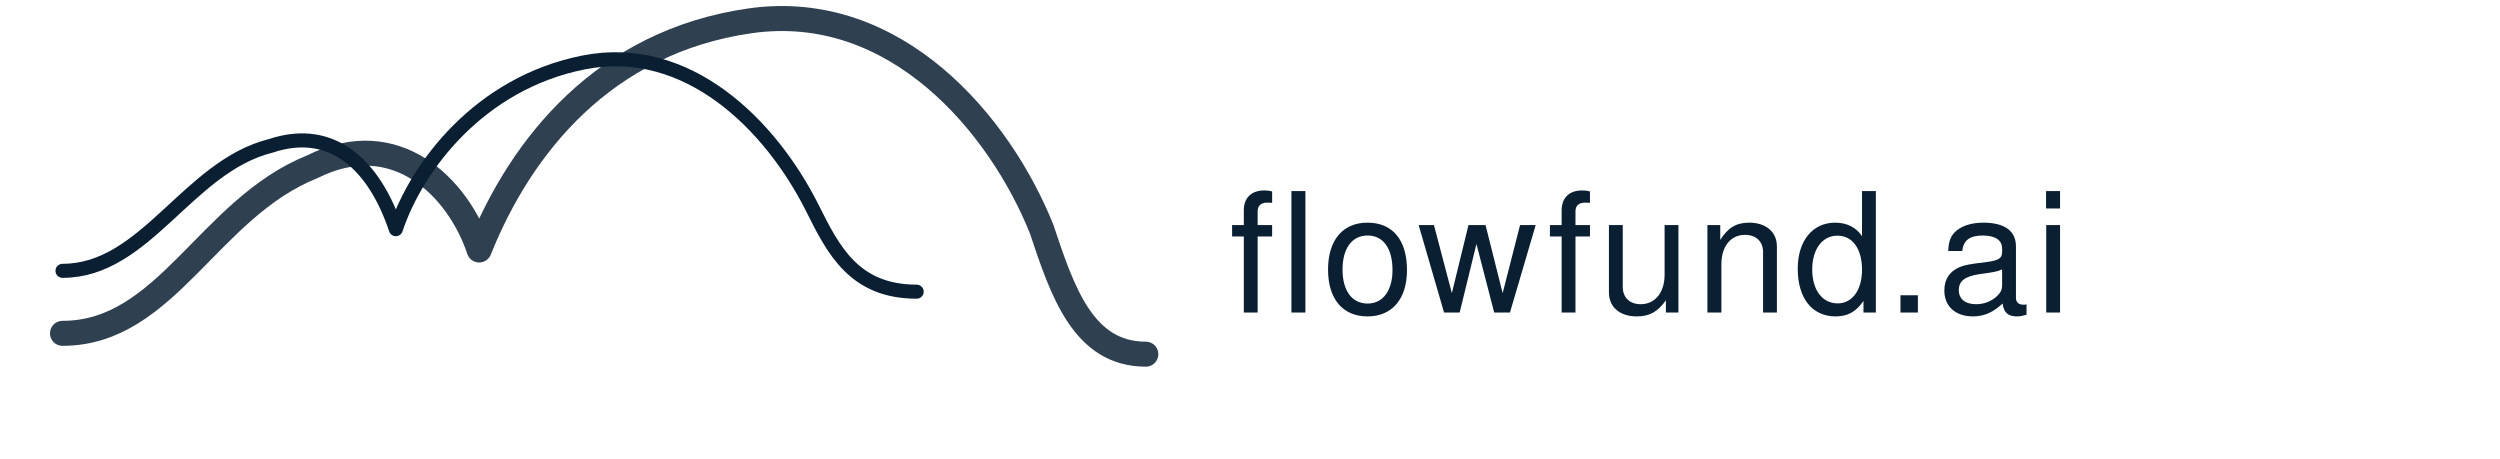
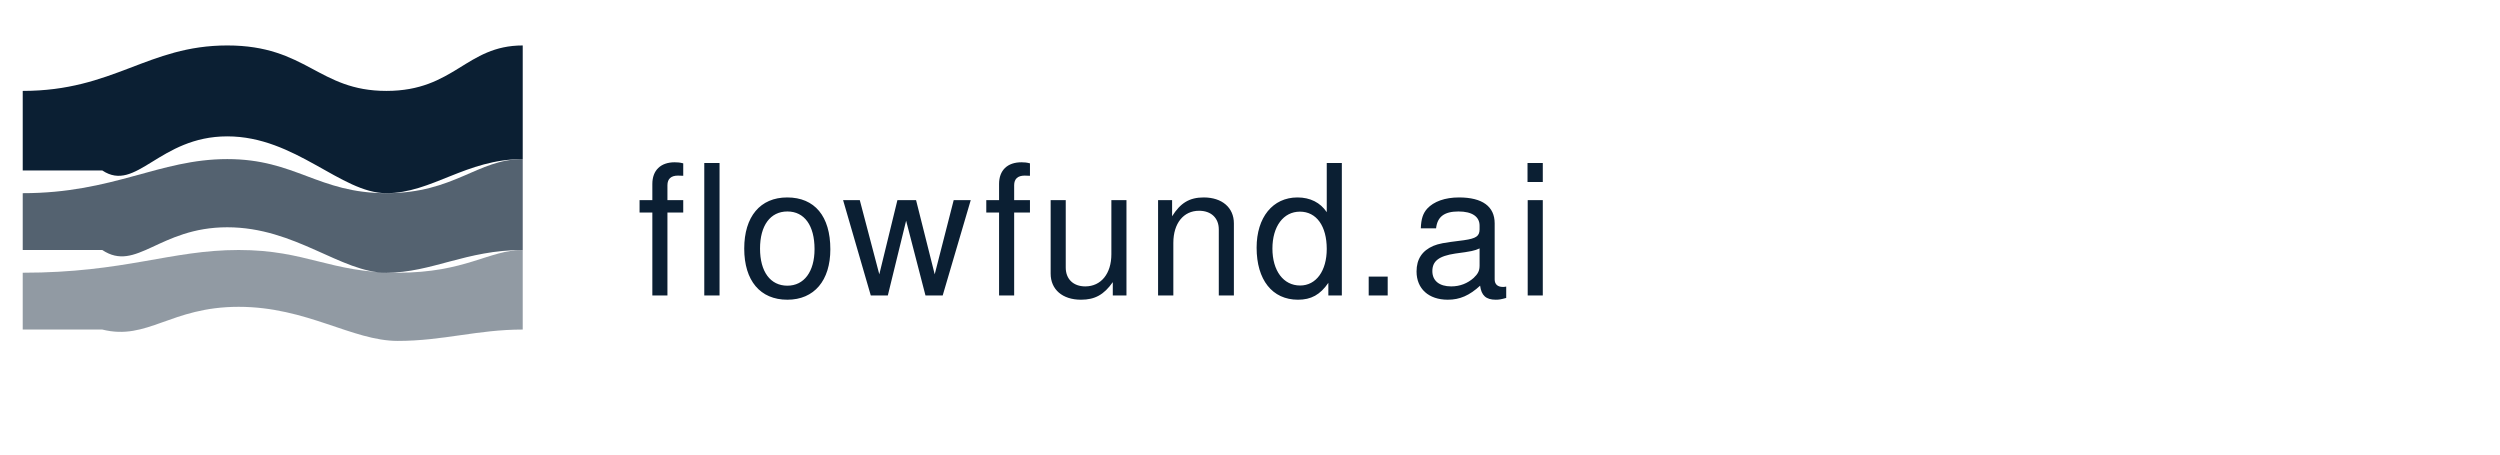
- <svg xmlns="http://www.w3.org/2000/svg" viewBox="0 0 240 44" role="img" aria-label="flowfund.ai">
-   <g fill="none" stroke="#0B1F33" stroke-linecap="round" stroke-linejoin="round">
-     <path stroke-width="1.35" d="M6 26 C14 26 18 16 26 14 C32 12 36 16 38 22 C40 16 46 8 56 6 C66 4 74 12 78 20 C80 24 82 28 88 28" />
-     <path stroke-width="2.4" opacity="0.85" d="M6 32 C16 32 20 20 30 16 C38 12 44 18 46 24 C50 14 58 4 72 2 C86 0 96 12 100 22 C102 28 104 34 110 34" />
+ <svg xmlns="http://www.w3.org/2000/svg" viewBox="0 0 220 40" role="img" aria-label="flowfund.ai">
+   <g transform="translate(0,4)">
+     <path fill="#0B1F33" d="M2 4 C10 4 13 0 20 0 S28 4 34 4 S41 0 46 0 L46 10 C41 10 38 13 34 13 S26 8 20 8 S12 13 9 11 L2 11 Z" />
+     <path fill="#0B1F33" opacity="0.7" d="M2 13 C10 13 14 10 20 10 S28 13 34 13 S42 10 46 10 L46 18 C41 18 38 20 34 20 S26 16 20 16 S12 20 9 18 L2 18 Z" />
+     <path fill="#0B1F33" opacity="0.45" d="M2 20 C11 20 15 18 21 18 S29 20 35 20 S43 18 46 18 L46 25 C42 25 39 26 35 26 S27 23 21 23 S13 26 9 25 L2 25 Z" />
  </g>
-   <text x="118" y="30" fill="#0B1F33" font-family="'Outfit', 'Helvetica Neue', Helvetica, Arial, sans-serif" font-size="16" font-weight="500" letter-spacing="0.03em">flowfund<tspan opacity="0.5" font-weight="400">.ai</tspan>
+   <text x="56" y="26" fill="#0B1F33" font-family="'Outfit', 'Helvetica Neue', Helvetica, Arial, sans-serif" font-size="16" font-weight="500" letter-spacing="0.03em">flowfund<tspan opacity="0.5" font-weight="400">.ai</tspan>
  </text>
</svg>
